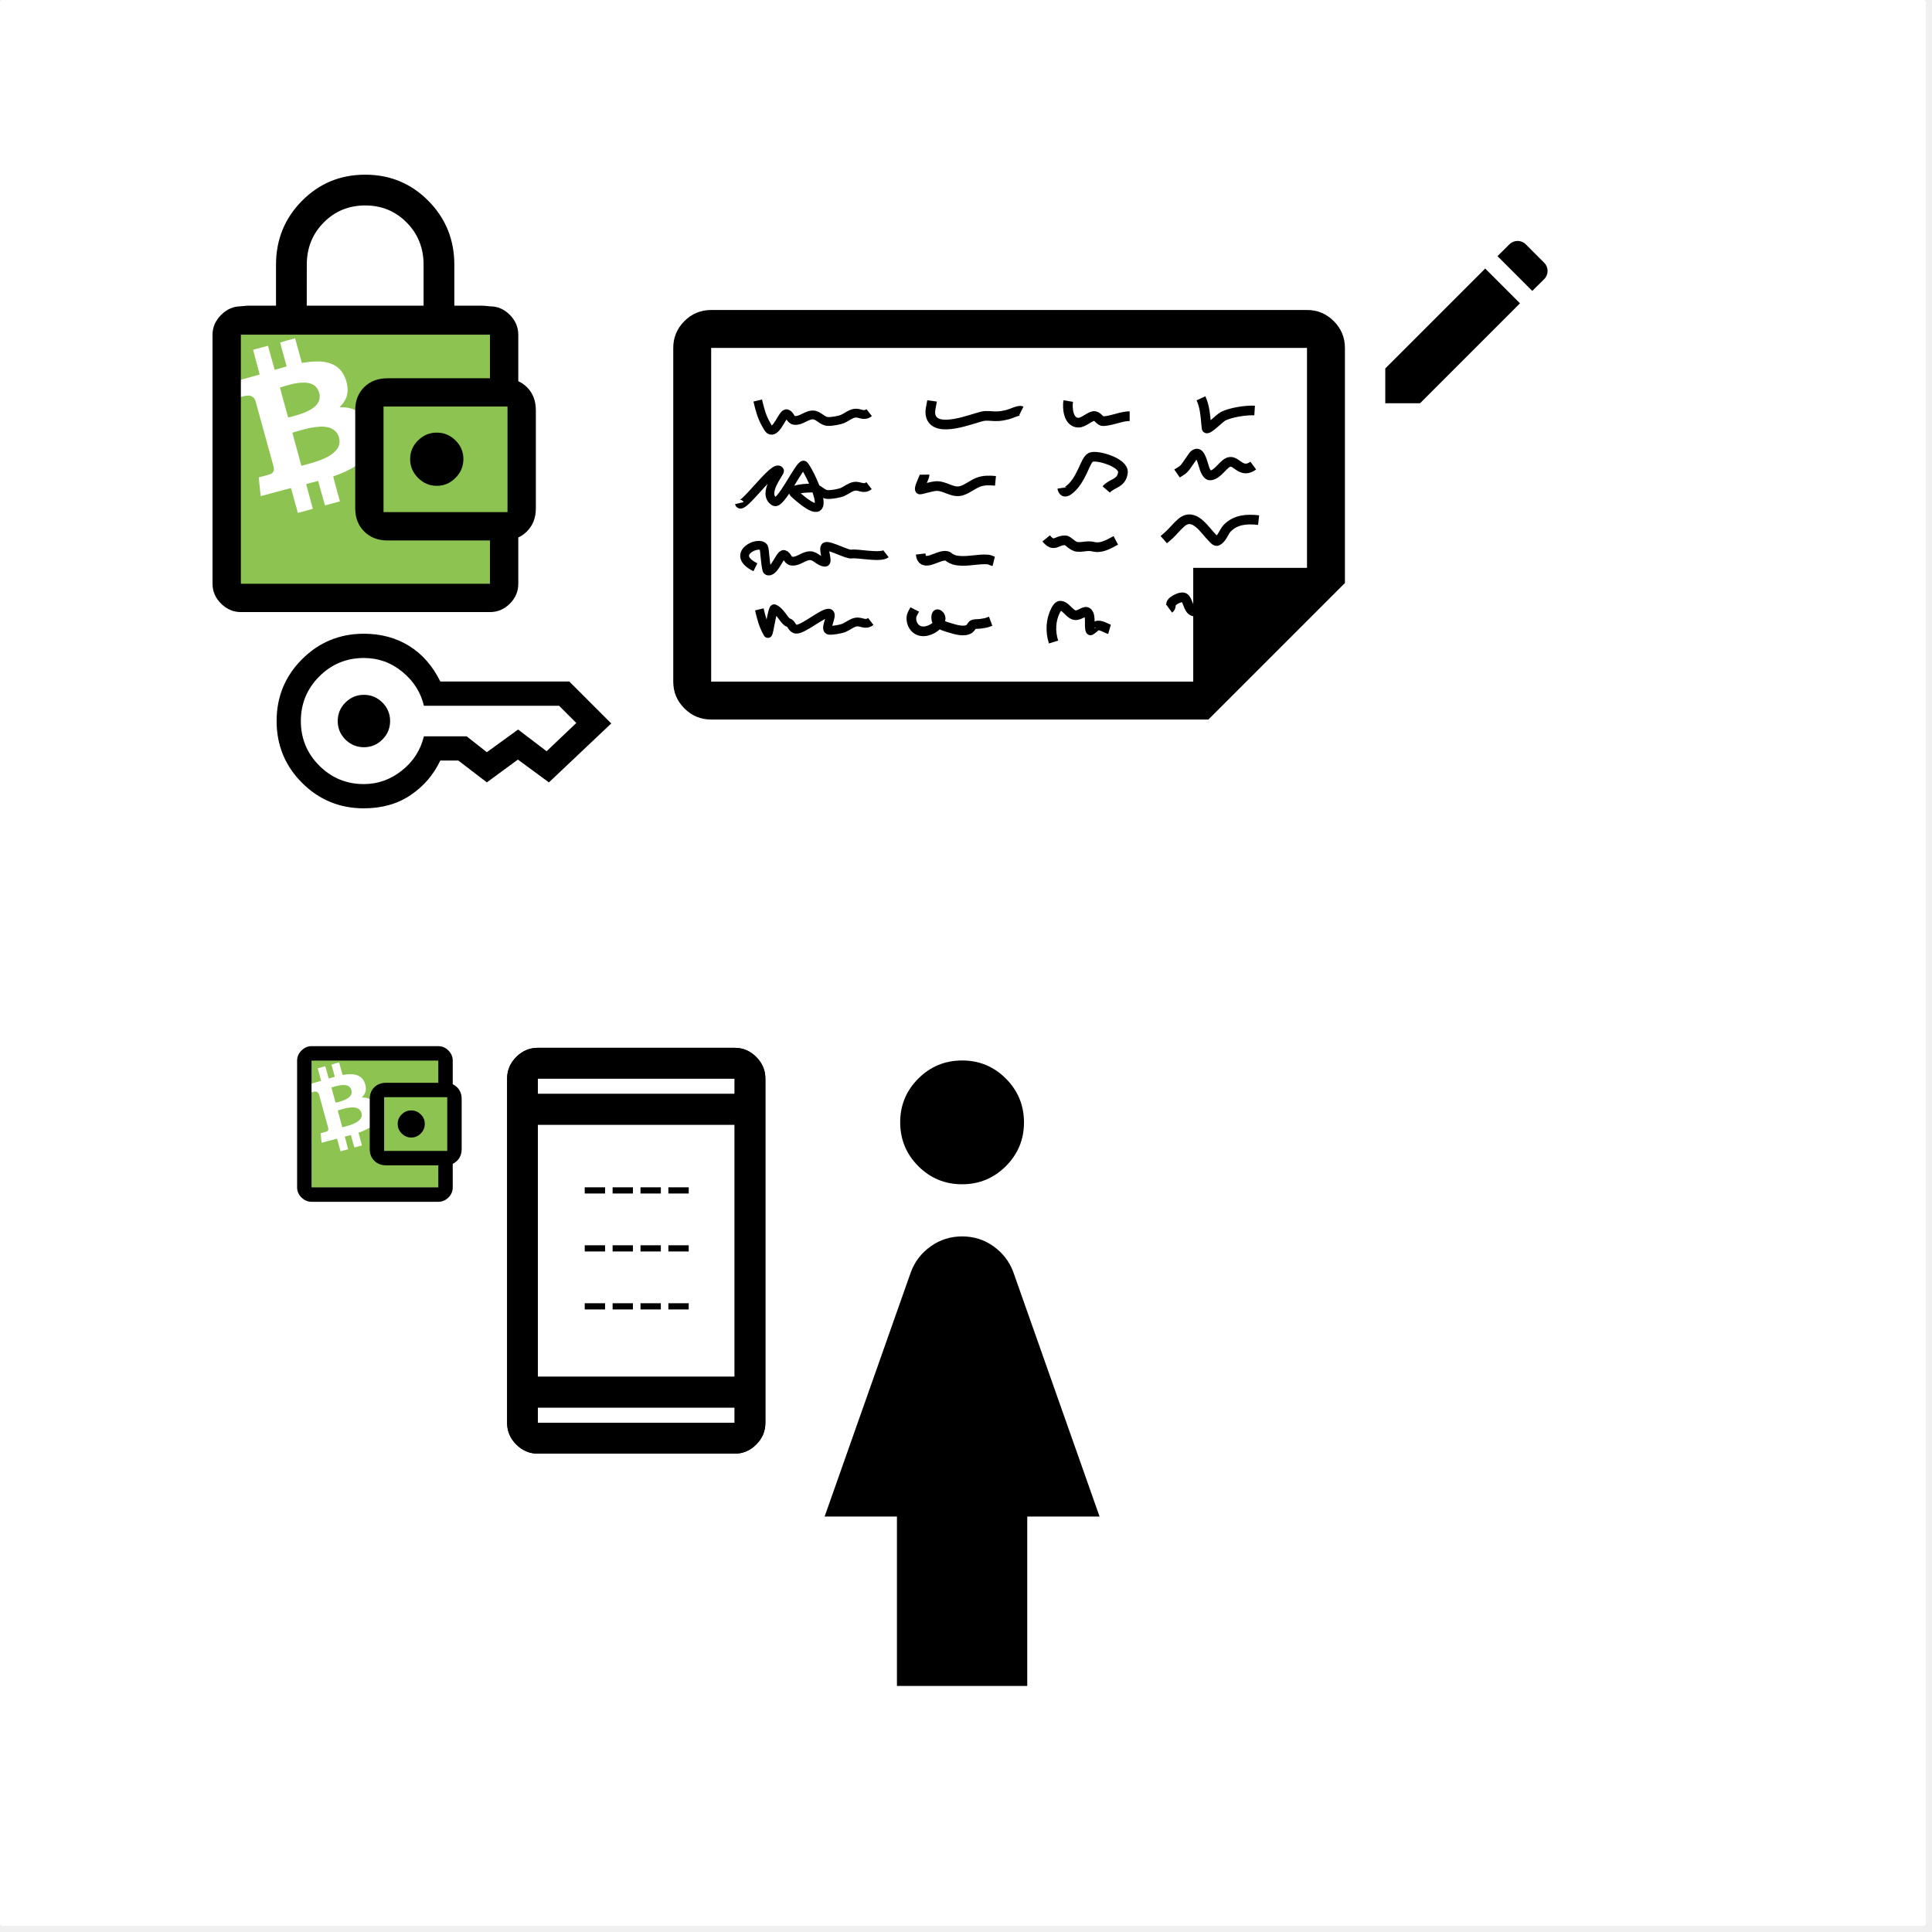
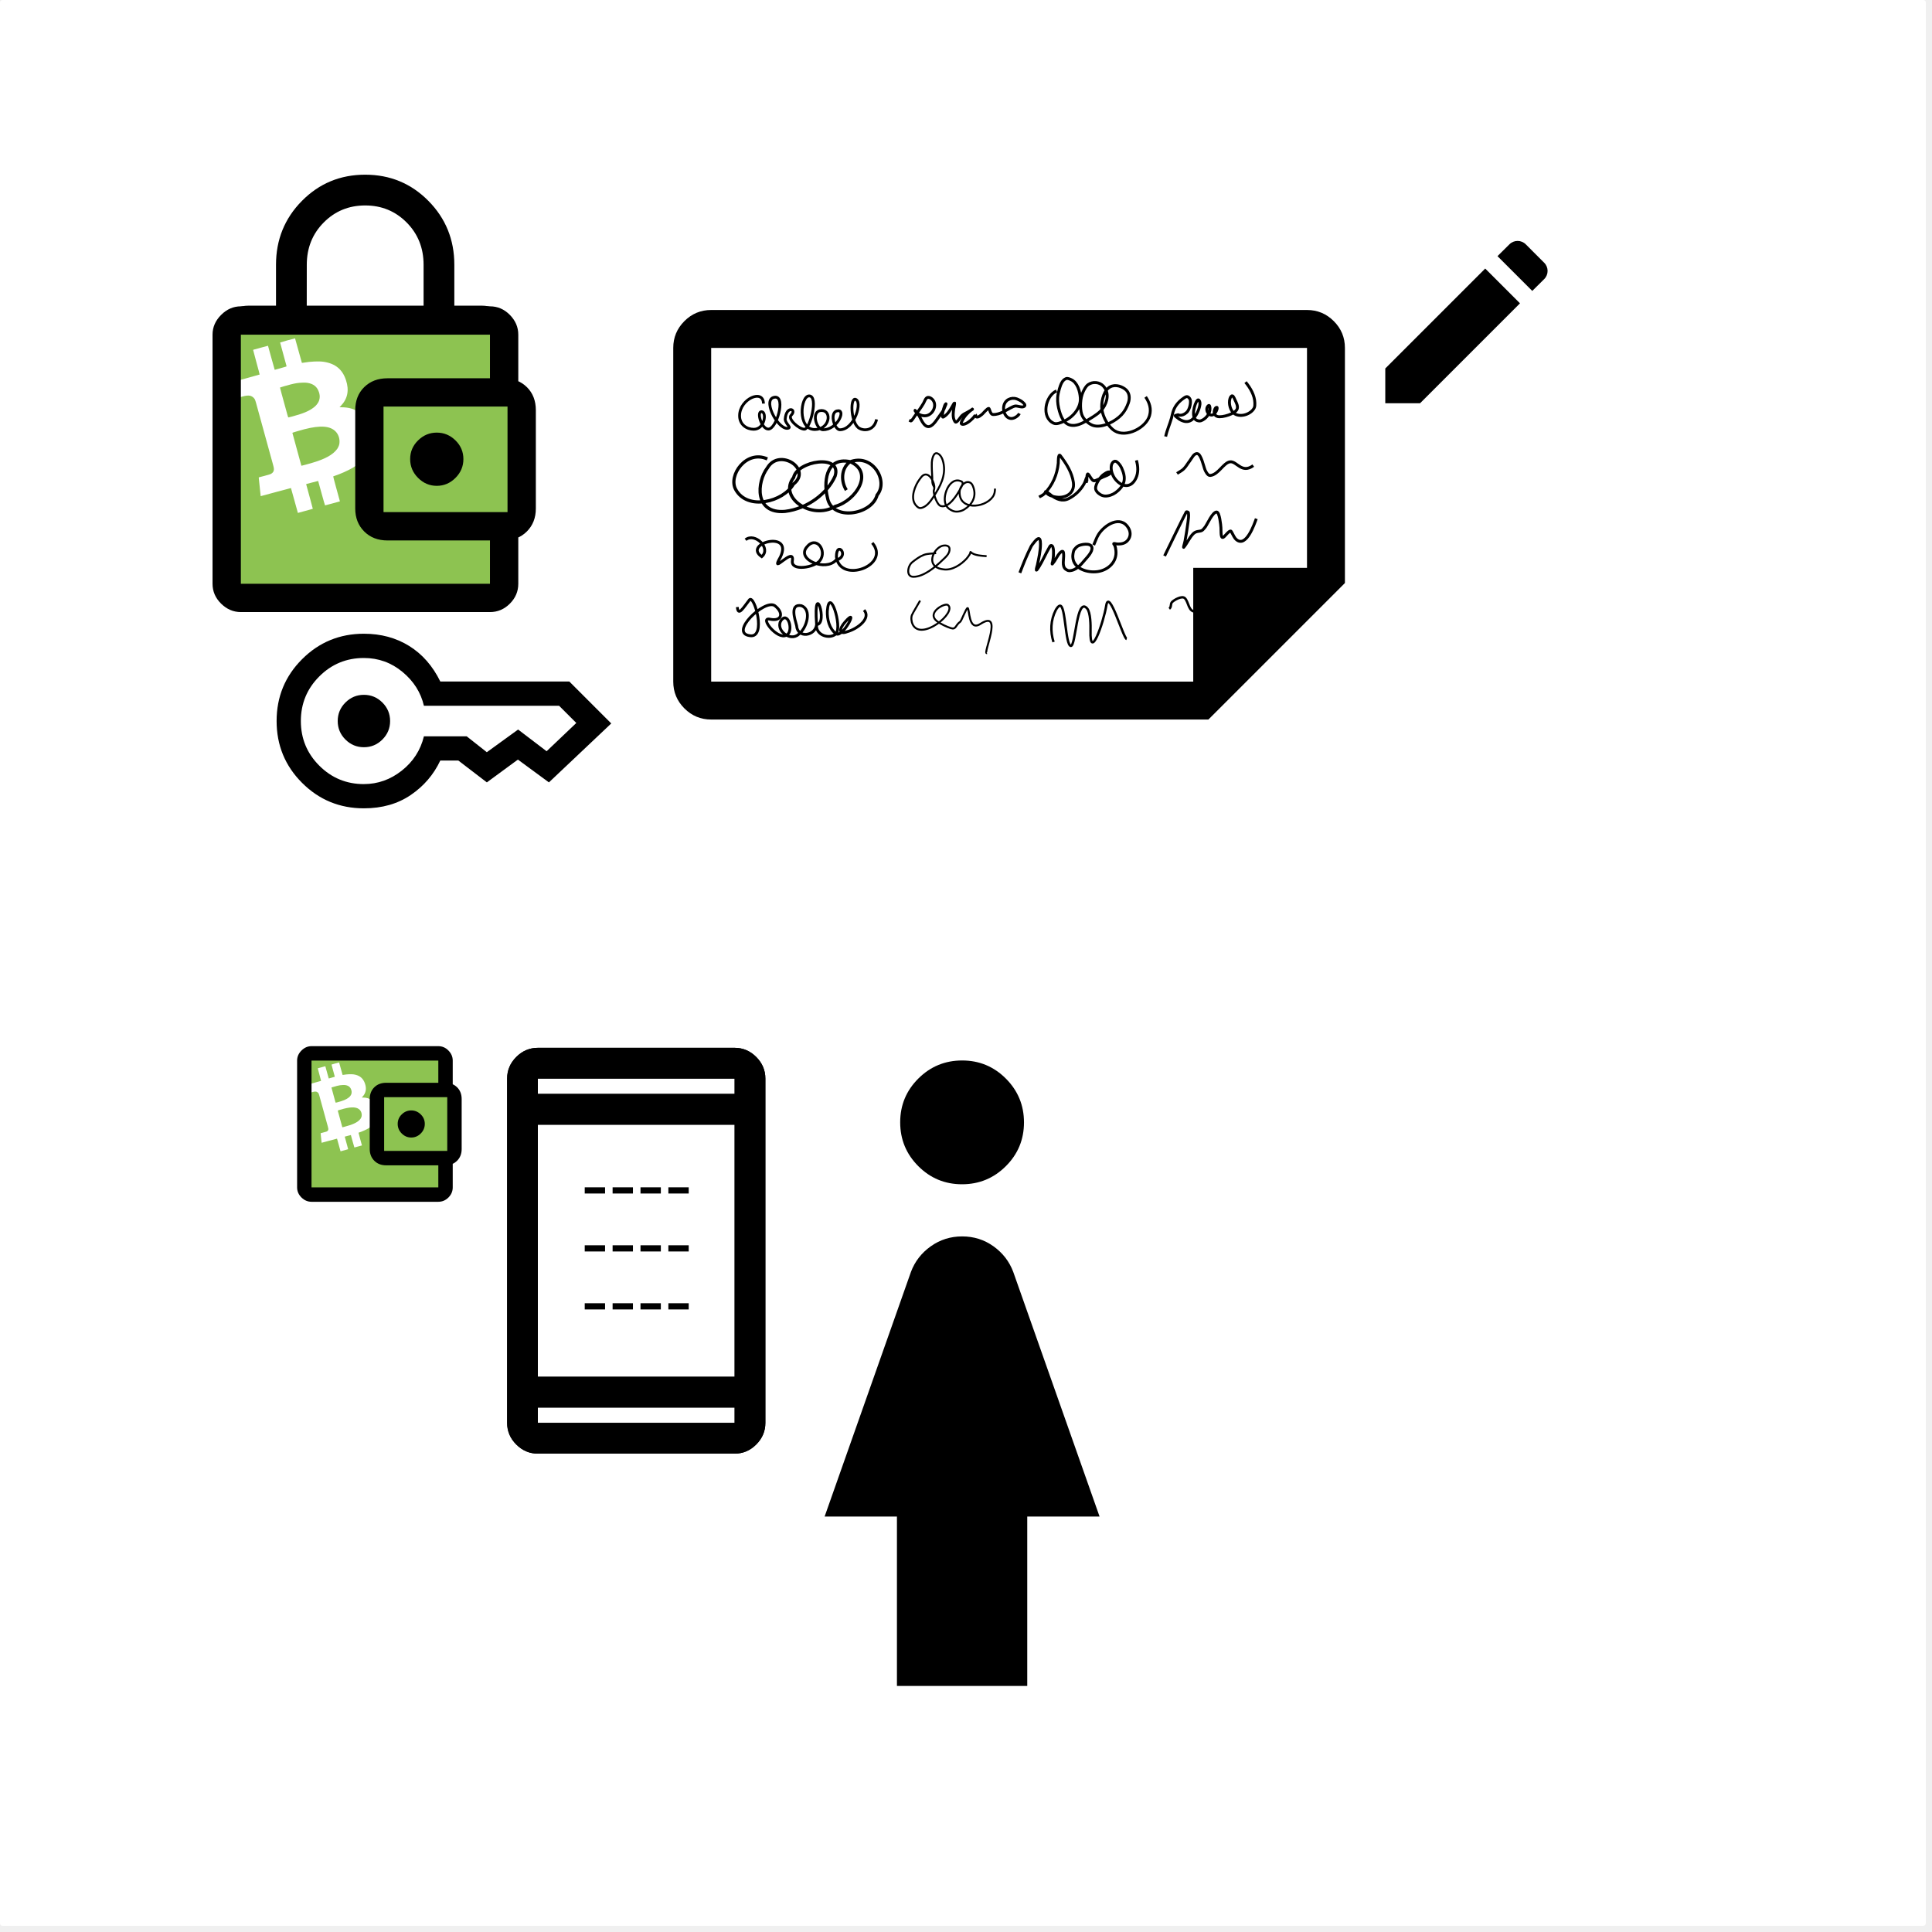
<svg xmlns="http://www.w3.org/2000/svg" width="400" height="400" version="1.1" viewBox="0 0 105.83 105.83" id="svg5745">
  <defs id="defs5749" />
  <rect width="105.49" height="105.49" ry="0.133" fill="#fff" id="rect5689" style="fill:#ffffff" x="0" y="0" />
  <path d="m52.697 64.871q-1.406 0-2.397-0.994-0.99-0.994-0.99-2.4t0.994-2.397q0.994-0.99 2.4-0.99t2.397 0.994q0.99 0.994 0.99 2.4 0 1.406-0.994 2.397-0.994 0.99-2.4 0.99zm-3.565 27.481v-9.279h-3.962l4.729-13.401q0.321-0.857 1.084-1.401 0.763-0.544 1.722-0.544 0.959 0 1.718 0.544 0.758 0.544 1.08 1.401l4.729 13.401h-3.962v9.279z" stroke-width=".054" id="path5691" />
  <path d="m 29.463,79.627 q -0.682,0 -1.183,-0.501 -0.501,-0.501 -0.501,-1.183 v -18.862 q 0,-0.682 0.501,-1.183 0.501,-0.501 1.183,-0.501 h 10.778 q 0.682,0 1.183,0.501 0.501,0.501 0.501,1.183 v 18.862 q 0,0.682 -0.501,1.183 -0.501,0.501 -1.183,0.501 z m 0,-2.526 v 0.842 h 10.778 V 77.101 Z m 0,-1.684 h 10.778 v -13.81 h -10.778 z m 0,-15.494 h 10.778 v -0.842 h -10.778 z m 0,0 v -0.842 z m 0,17.178 v 0.842 z" stroke-width="0.025" id="path5693" />
  <g stroke-width="0.047" id="g5709" transform="matrix(0.6614985,0,0,0.6614985,30.46723,6.958802)">
    <path d="m 12.833,45.923 h 39.919 v -9.421 h 9.42 v -18.213 h -49.339 z m 0,3.14 c -0.864,0 -1.603,-0.307 -2.218,-0.922 -0.615,-0.615 -0.922,-1.354 -0.922,-2.218 v -27.633 c 0,-0.864 0.307,-1.603 0.922,-2.218 0.615,-0.615 1.354,-0.922 2.218,-0.922 h 49.339 c 0.864,0 1.603,0.307 2.218,0.922 0.615,0.615 0.922,1.354 0.922,2.218 v 19.469 l -11.305,11.305 z m 0,-3.14 v -27.633 z" id="path5697" />
-     <path style="fill:none;stroke:#000000;stroke-width:0.729;stroke-linecap:butt;stroke-linejoin:miter;stroke-miterlimit:4;stroke-dasharray:none;stroke-opacity:1" d="m 16.689,22.646 c 0.175,0.735 0.319,1.336 0.704,1.997 0.071,0.122 0.184,0.378 0.327,0.441 0.56,0.245 1.04,-1.436 1.372,-1.343 0.278,0.077 0.293,0.5 0.626,0.547 0.542,0.077 1,-0.448 1.528,-0.448 0.476,0 0.754,0.511 1.237,0.54 0.315,0.019 0.965,-0.091 1.244,-0.213 0.313,-0.137 0.61,-0.4 0.952,-0.462 0.49,-0.089 0.761,0.311 1.237,-0.057" id="path1628" />
-     <path style="fill:none;stroke:#000000;stroke-width:0.729;stroke-linecap:butt;stroke-linejoin:miter;stroke-miterlimit:4;stroke-dasharray:none;stroke-opacity:1" d="m 15.162,31.145 c 0.175,0.735 2.945,-3.342 3.33,-2.682 0.071,0.122 -1.486,1.897 -0.426,2.549 0.52,0.32 2.094,-3.11 2.426,-3.018 0.278,0.077 3.194,5.955 -0.785,2.344 -0.405,-0.368 1,-0.448 1.528,-0.448 0.476,0 0.754,0.511 1.237,0.54 0.315,0.019 0.965,-0.091 1.244,-0.213 0.313,-0.137 0.61,-0.4 0.952,-0.462 0.49,-0.089 0.761,0.311 1.237,-0.057" id="path1628-3" />
-     <path style="fill:none;stroke:#000000;stroke-width:0.729;stroke-linecap:butt;stroke-linejoin:miter;stroke-miterlimit:4;stroke-dasharray:none;stroke-opacity:1" d="m 16.496,36.453 c -2.201,-1.078 0.313,-2.29 0.697,-1.63 0.071,0.122 0.156,1.855 0.299,1.917 0.56,0.245 1.04,-1.436 1.372,-1.343 0.278,0.077 0.293,0.5 0.626,0.547 0.542,0.077 1,-0.448 1.528,-0.448 0.476,0 0.754,0.511 1.237,0.54 0.315,0.019 -0.223,-1.173 0.056,-1.295 0.313,-0.137 1.798,0.682 2.141,0.62 0.49,-0.089 2.379,0.342 2.855,-0.026" id="path1628-5" />
-     <path style="fill:none;stroke:#000000;stroke-width:0.729;stroke-linecap:butt;stroke-linejoin:miter;stroke-miterlimit:4;stroke-dasharray:none;stroke-opacity:1" d="m 16.821,39.939 c 0.175,0.735 0.319,1.336 0.704,1.997 0.071,0.122 0.384,-2.11 0.527,-2.048 0.56,0.245 0.84,1.053 1.172,1.145 0.278,0.077 0.293,0.5 0.626,0.547 0.542,0.077 2.176,-1.327 2.705,-1.327 0.476,0 -0.423,1.39 0.06,1.419 0.315,0.019 0.965,-0.091 1.244,-0.213 0.313,-0.137 0.61,-0.4 0.952,-0.462 0.49,-0.089 0.761,0.311 1.237,-0.057" id="path1628-6" />
-     <path style="fill:none;stroke:#000000;stroke-width:0.8;stroke-linecap:butt;stroke-linejoin:miter;stroke-miterlimit:4;stroke-dasharray:none;stroke-opacity:1" d="m 31.124,22.68 c -0.055,0.408 -0.228,0.863 -0.096,1.278 0.454,1.422 3.384,0.196 4.244,0 0.392,-0.089 0.677,-0.013 1.061,-0.009 0.446,0.005 0.591,-0.033 1.061,-0.139 0.243,-0.055 0.935,-0.398 1.122,-0.304" id="path1677" />
-     <path style="fill:none;stroke:#000000;stroke-width:0.8;stroke-linecap:butt;stroke-linejoin:miter;stroke-miterlimit:4;stroke-dasharray:none;stroke-opacity:1" d="m 30.507,28.785 c 0.003,0.221 -0.485,1.064 -0.391,1.226 0.025,0.043 0.889,-0.246 1.33,-0.278 0.736,-0.053 1.387,0.608 2.122,0.383 0.488,-0.15 0.892,-0.506 1.365,-0.696 0.454,-0.182 0.968,-0.168 1.443,-0.122" id="path1679" />
-     <path style="fill:none;stroke:#000000;stroke-width:0.8;stroke-linecap:butt;stroke-linejoin:miter;stroke-miterlimit:4;stroke-dasharray:none;stroke-opacity:1" d="m 30.176,35.358 c 0.148,1.245 1.466,-0.003 2.157,0.157 0.168,0.039 0.11,0.063 0.261,0.157 0.221,0.137 0.425,0.204 0.696,0.235 0.823,0.093 1.635,-0.157 2.452,-0.096 0.171,0.013 0.323,0.116 0.487,0.157" id="path1681" />
-     <path style="fill:none;stroke:#000000;stroke-width:0.8;stroke-linecap:butt;stroke-linejoin:miter;stroke-miterlimit:4;stroke-dasharray:none;stroke-opacity:1" d="m 29.689,39.949 c -0.078,0.157 -0.174,0.305 -0.235,0.47 -0.082,0.222 -0.041,0.558 0.061,0.765 0.711,1.447 2.954,-0.218 2.148,-0.809 -0.255,-0.187 -0.212,0.414 -0.139,0.539 0.196,0.336 0.853,0.487 1.165,0.583 0.439,0.134 1.127,0.336 1.548,0.043 0.096,-0.067 0.194,-0.315 0.304,-0.348 0.198,-0.058 0.407,-0.028 0.609,-0.061 0.536,-0.086 0.424,-0.063 0.826,-0.209" id="path1683" />
-     <path style="fill:none;stroke:#000000;stroke-width:0.8;stroke-linecap:butt;stroke-linejoin:miter;stroke-miterlimit:4;stroke-dasharray:none;stroke-opacity:1" d="m 42.4,22.69 c -0.094,0.57 0.002,1.772 0.835,1.791 0.463,0.011 1.022,-0.618 1.374,-0.548 0.286,0.057 0.42,0.443 0.704,0.426 0.745,-0.044 1.486,-0.417 2.174,-0.417" id="path1685" />
-     <path style="fill:none;stroke:#000000;stroke-width:0.8;stroke-linecap:butt;stroke-linejoin:miter;stroke-miterlimit:4;stroke-dasharray:none;stroke-opacity:1" d="m 41.905,29.881 c 0.045,0.286 0.202,0.429 0.496,0.217 0.542,-0.39 0.884,-0.984 1.165,-1.574 0.057,-0.119 0.353,-0.799 0.478,-0.965 0.065,-0.087 0.143,-0.175 0.243,-0.217 0.501,-0.213 2.749,0.443 2.643,1.27 -0.12,0.941 -0.9,0.837 -1.383,1.4" id="path1687" />
-     <path style="fill:none;stroke:#000000;stroke-width:0.8;stroke-linecap:butt;stroke-linejoin:miter;stroke-miterlimit:4;stroke-dasharray:none;stroke-opacity:1" d="m 40.574,34.063 c 0.663,0.817 0.87,0.116 1.591,0.165 0.28,0.019 0.539,0.492 1,0.539 0.318,0.032 0.616,-0.054 0.93,-0.061 0.24,-0.005 0.461,0.083 0.696,0.087 0.553,0.009 1.076,-0.316 1.548,-0.565" id="path1689" />
-     <path style="fill:none;stroke:#000000;stroke-width:0.8;stroke-linecap:butt;stroke-linejoin:miter;stroke-miterlimit:4;stroke-dasharray:none;stroke-opacity:1" d="m 41.183,42.645 c -0.277,-0.883 -0.244,-1.809 0.183,-2.643 0.031,-0.061 0.207,-0.362 0.357,-0.365 0.464,-0.011 0.77,0.707 1.226,0.783 0.412,0.068 0.842,-0.463 1.07,-0.209 0.296,0.332 0.07,1.135 0.226,1.47 0.01,0.022 0.453,-0.348 0.487,-0.365 0.305,-0.16 0.8,0.196 1.087,0.278" id="path1691" />
-     <path style="fill:none;stroke:#000000;stroke-width:0.8;stroke-linecap:butt;stroke-linejoin:miter;stroke-opacity:1;stroke-miterlimit:4;stroke-dasharray:none" d="m 53.392,22.464 c 0.307,0.659 0.361,1.375 0.426,2.087 0.011,0.116 0.018,0.233 0.035,0.348 0.003,0.022 0.004,0.057 0.026,0.061 0.198,0.033 1.054,-0.851 1.33,-1 0.6,-0.323 1.931,-0.53 2.626,-0.487" id="path1693" />
-     <path style="fill:none;stroke:#000000;stroke-width:0.8;stroke-linecap:butt;stroke-linejoin:miter;stroke-opacity:1;stroke-miterlimit:4;stroke-dasharray:none" d="m 51.409,28.689 c 0.186,-0.128 0.397,-0.224 0.557,-0.383 0.196,-0.194 0.326,-0.444 0.496,-0.661 0.179,-0.23 0.348,-0.649 0.635,-0.6 0.315,0.054 0.527,1.115 0.635,1.356 0.057,0.126 0.219,0.472 0.426,0.452 0.685,-0.067 1.101,-1.063 1.643,-1.13 0.554,-0.069 0.962,1.017 1.922,0.313" id="path1695" />
-     <path style="fill:none;stroke:#000000;stroke-width:0.8;stroke-linecap:butt;stroke-linejoin:miter;stroke-opacity:1;stroke-miterlimit:4;stroke-dasharray:none" d="m 50.313,34.167 c 0.165,-0.145 0.338,-0.282 0.496,-0.435 0.324,-0.314 0.608,-0.669 0.948,-0.965 1.073,-0.933 1.95,0.636 2.6,1.27 0.109,0.106 0.255,0.303 0.391,0.235 0.407,-0.204 0.52,-0.742 0.817,-1.052 0.702,-0.73 1.654,-0.777 2.6,-0.67" id="path1697" />
-     <path style="fill:none;stroke:#000000;stroke-width:0.8;stroke-linecap:butt;stroke-linejoin:miter;stroke-opacity:1;stroke-miterlimit:4;stroke-dasharray:none" d="m 50.766,39.889 c 0.203,-0.147 0.075,-0.392 0.235,-0.556 0.167,-0.172 0.811,-0.546 1.052,-0.322 0.332,0.309 0.278,1.167 0.93,1.113 0.888,-0.074 1.473,-0.947 2.313,-1.13 0.337,-0.074 0.49,0.06 0.843,0.052 0.332,-0.008 0.661,-0.064 0.991,-0.096" id="path1699" />
+     <path style="fill:none;stroke:#000000;stroke-width:0.16;stroke-linecap:butt;stroke-linejoin:miter;stroke-miterlimit:4;stroke-dasharray:none;stroke-opacity:1" d="m 30.133,39.218 c -0.078,0.157 -0.618,1.036 -0.678,1.2 -0.082,0.222 -0.041,0.558 0.061,0.765 0.711,1.447 3.72,-1.017 2.914,-1.608 -0.255,-0.187 -1.793,0.634 -0.906,1.339 0.305,0.242 0.853,0.487 1.165,0.583 0.439,0.134 0.352,-0.242 0.773,-0.535 0.096,-0.067 0.488,-1.13 0.603,-1.128 0.179,0.003 0.042,2.006 1.084,1.298 1.924,-1.21 0.12,2.578 0.521,2.432" id="path1683" />
+     <path style="fill:none;stroke:#000000;stroke-width:0.2;stroke-linecap:butt;stroke-linejoin:miter;stroke-miterlimit:4;stroke-dasharray:none;stroke-opacity:1" d="m 41.183,42.645 c -0.277,-0.883 -0.244,-1.809 0.183,-2.643 0.031,-0.061 0.207,-0.362 0.357,-0.365 0.464,-0.011 0.433,3.253 0.889,3.328 0.412,0.068 0.472,-4.111 1.35,-3.101 0.292,0.336 0.293,1.446 0.283,1.816 -0.069,2.612 1.069,-0.601 1.307,-2.065 0.233,-1.437 1.401,2.697 1.688,2.779" id="path1691" />
+     <path style="fill:none;stroke:#000000;stroke-width:0.24;stroke-linecap:butt;stroke-linejoin:miter;stroke-opacity:1;stroke-miterlimit:4;stroke-dasharray:none" d="m 51.409,28.689 c 0.186,-0.128 0.397,-0.224 0.557,-0.383 0.196,-0.194 0.326,-0.444 0.496,-0.661 0.179,-0.23 0.348,-0.649 0.635,-0.6 0.315,0.054 0.527,1.115 0.635,1.356 0.057,0.126 0.219,0.472 0.426,0.452 0.685,-0.067 1.101,-1.063 1.643,-1.13 0.554,-0.069 0.962,1.017 1.922,0.313" id="path1695" />
+     <path style="fill:none;stroke:#000000;stroke-width:0.2;stroke-linecap:butt;stroke-linejoin:miter;stroke-opacity:1;stroke-miterlimit:4;stroke-dasharray:none" d="m 50.766,39.889 c 0.203,-0.147 0.075,-0.392 0.235,-0.556 0.167,-0.172 0.811,-0.546 1.052,-0.322 0.332,0.309 0.278,1.167 0.93,1.113 0.888,-0.074 1.473,-0.947 2.313,-1.13 0.337,-0.074 0.49,0.06 0.843,0.052 0.332,-0.008 0.661,-0.064 0.991,-0.096" id="path1699" />
+     <path style="fill:none;stroke:#000000;stroke-width:0.24;stroke-linecap:butt;stroke-linejoin:miter;stroke-opacity:1;stroke-miterlimit:4;stroke-dasharray:none" d="m 50.468,25.629 c 0.108,-0.524 0.338,-1.01 0.481,-1.523 0.058,-0.208 0.093,-0.428 0.167,-0.631 0.156,-0.43 0.479,-0.776 0.848,-1.029 0.065,-0.045 0.128,-0.089 0.204,-0.114 0.169,-0.053 0.33,0.162 0.347,0.304 0.037,0.296 -0.078,0.772 -0.297,0.985 -0.161,0.157 -0.438,0.296 -0.668,0.227 -0.016,-0.005 -0.044,-0.024 -0.06,-0.027 -0.028,-0.005 -0.112,0.044 -0.144,0.05 -0.01,0.002 -0.087,0.006 -0.087,0.02 0,0.061 0.168,0.164 0.21,0.2 0.09,0.076 0.178,0.143 0.287,0.19 0.182,0.078 0.339,0.132 0.538,0.104 0.494,-0.069 0.799,-0.651 0.935,-1.072 0.061,-0.188 0.143,-0.491 0.01,-0.671 -0.044,-0.06 -0.087,-0.073 -0.144,-0.01 -0.252,0.283 -0.546,1.467 -0.05,1.657 0.104,0.04 0.223,0.073 0.334,0.037 0.402,-0.13 0.788,-0.594 0.758,-1.035 -0.006,-0.096 -0.021,-0.334 -0.157,-0.194 -0.359,0.372 0.27,1.228 0.681,0.421 0.041,-0.081 0.085,-0.191 0.067,-0.287 -0.009,-0.047 -0.11,6.8e-4 -0.137,0.04 -0.112,0.166 -0.173,0.498 0.03,0.628 0.046,0.03 0.094,0.059 0.147,0.073 0.373,0.101 1.497,-0.22 1.627,-0.641 0.07,-0.229 -0.077,-0.514 -0.174,-0.711 -0.029,-0.058 -0.134,-0.344 -0.227,-0.361 -0.109,-0.019 -0.177,0.158 -0.2,0.227 -0.132,0.397 0.032,1.052 0.408,1.273 0.502,0.294 1.321,0.015 1.59,-0.481 0.068,-0.125 0.066,-0.288 0.063,-0.424 -0.014,-0.642 -0.378,-1.249 -0.772,-1.73" id="path1096" />
+     <path style="fill:none;stroke:#000000;stroke-width:0.24;stroke-linecap:butt;stroke-linejoin:miter;stroke-opacity:1;stroke-miterlimit:4;stroke-dasharray:none" d="m 41.435,21.847 c -0.931,0.405 -1.306,2.222 -0.224,2.686 0.23,0.099 0.591,-0.06 0.798,-0.15 0.746,-0.323 1.451,-1.1 1.393,-1.957 -0.036,-0.532 -0.233,-1.272 -0.772,-1.513 -0.106,-0.048 -0.278,-0.126 -0.401,-0.084 -0.338,0.118 -0.467,0.545 -0.561,0.852 -0.071,0.23 -0.128,0.491 -0.144,0.732 -0.024,0.374 0.043,0.758 0.147,1.116 0.185,0.638 0.487,1.241 1.249,1.176 0.453,-0.038 0.906,-0.323 1.286,-0.554 0.379,-0.23 0.819,-0.502 1.076,-0.872 0.376,-0.542 0.525,-1.308 0.023,-1.834 -0.32,-0.336 -0.877,-0.381 -1.249,-0.12 -0.203,0.142 -0.331,0.406 -0.431,0.621 -0.226,0.485 -0.276,1.348 -0.104,1.857 0.073,0.215 0.205,0.383 0.364,0.541 0.192,0.19 0.425,0.347 0.695,0.401 0.736,0.146 1.742,-0.395 2.231,-0.919 0.267,-0.285 0.435,-0.609 0.565,-0.975 0.148,-0.418 0.103,-0.889 -0.281,-1.166 -0.4,-0.289 -0.973,-0.408 -1.383,-0.06 -0.421,0.357 -0.598,1.237 -0.524,1.764 0.087,0.623 0.513,1.436 1.066,1.774 0.947,0.579 2.591,-0.252 2.879,-1.266 0.162,-0.569 -0.006,-1.077 -0.324,-1.55" id="path1098" />
+     <path style="fill:none;stroke:#000000;stroke-width:0.16;stroke-linecap:butt;stroke-linejoin:miter;stroke-opacity:1;stroke-miterlimit:4;stroke-dasharray:none" d="m 31.309,29.881 c 0.045,-0.4 -0.372,-1.283 -0.857,-1.077 -0.148,0.063 -0.243,0.214 -0.342,0.342 -0.39,0.506 -0.825,1.562 -0.347,2.148 0.1,0.123 0.243,0.279 0.423,0.255 0.455,-0.062 0.801,-0.541 1.03,-0.891 0.572,-0.876 1.083,-1.788 0.845,-2.871 -0.06,-0.272 -0.195,-0.625 -0.469,-0.753 -0.364,-0.17 -0.479,0.538 -0.486,0.724 -0.016,0.423 0.011,0.851 0.035,1.273 0.01,0.176 -0.014,0.358 0.035,0.527 0.033,0.112 0.116,0.209 0.133,0.324 0.013,0.085 -0.043,0.168 -0.046,0.255 -0.011,0.26 0.257,1.142 0.585,1.245 0.672,0.21 1.376,-0.971 1.627,-1.436 0.058,-0.108 0.309,-0.48 0.098,-0.59 -0.992,-0.522 -1.723,1.324 -1.25,2.038 0.124,0.187 0.284,0.279 0.48,0.376 0.302,0.149 0.715,0.066 0.99,-0.104 0.662,-0.409 1.016,-1.051 0.758,-1.818 -0.06,-0.177 -0.141,-0.364 -0.336,-0.428 -0.396,-0.132 -0.776,0.372 -0.805,0.718 -0.133,1.613 2.048,1.456 2.738,0.486 0.159,-0.223 0.177,-0.426 0.191,-0.683" id="path1100" />
+     <path style="fill:none;stroke:#000000;stroke-width:0.16;stroke-linecap:butt;stroke-linejoin:miter;stroke-opacity:1;stroke-miterlimit:4;stroke-dasharray:none" d="m 31.46,35.282 c -0.34,0.05 -0.698,0.029 -1.019,0.15 -0.349,0.133 -0.655,0.365 -0.949,0.596 -0.398,0.312 -0.538,1.211 0.081,1.216 0.849,0.006 1.821,-0.806 2.397,-1.366 0.258,-0.251 0.642,-0.552 0.602,-0.967 -0.026,-0.265 -0.348,-0.285 -0.533,-0.249 -0.637,0.126 -1.254,1.197 -0.666,1.702 0.208,0.179 0.442,0.229 0.706,0.266 0.709,0.1 1.443,-0.393 1.899,-0.886 0.088,-0.095 0.157,-0.207 0.232,-0.313 0.024,-0.033 0.045,-0.068 0.064,-0.104 0.021,-0.042 0.013,-0.166 0.046,-0.133 0.296,0.296 0.925,0.305 1.32,0.342" id="path1102" />
+     <path style="fill:none;stroke:#000000;stroke-width:0.24;stroke-linecap:butt;stroke-linejoin:miter;stroke-opacity:1;stroke-miterlimit:4;stroke-dasharray:none" d="m 38.395,36.914 c 0.139,-0.353 0.268,-0.71 0.417,-1.059 0.165,-0.387 0.336,-0.772 0.527,-1.146 0.049,-0.096 0.126,-0.175 0.191,-0.26 0.269,-0.351 0.573,-0.656 0.573,0.075 0,0.583 -0.139,1.168 -0.255,1.737 -0.029,0.143 -0.101,0.283 -0.087,0.428 0.001,0.012 0.027,-0.002 0.035,-0.012 0.065,-0.083 0.124,-0.171 0.179,-0.26 0.313,-0.505 0.54,-1.053 0.839,-1.563 0.046,-0.078 0.089,-0.206 0.179,-0.203 0.262,0.011 0.179,0.868 0.174,0.944 -0.009,0.124 -0.033,0.247 -0.052,0.37 -0.012,0.074 -0.057,0.146 -0.046,0.22 0.002,0.015 0.025,-0.017 0.035,-0.029 0.058,-0.072 0.115,-0.144 0.168,-0.22 0.075,-0.107 0.446,-0.857 0.666,-0.799 0.079,0.021 0.073,0.15 0.081,0.232 0.039,0.375 -0.169,0.989 0.168,1.245 0.055,0.042 0.197,0.129 0.289,0.127 0.581,-0.009 0.977,-0.506 1.32,-0.909 0.186,-0.218 0.637,-0.672 0.567,-1.019 -0.085,-0.426 -0.932,-0.255 -1.158,-0.116 -0.116,0.072 -0.21,0.177 -0.295,0.284 -0.107,0.134 -0.138,0.501 -0.133,0.608 0.041,1.007 1.239,1.348 2.078,1.221 0.871,-0.131 1.589,-0.809 1.494,-1.731 -0.016,-0.155 -0.041,-0.302 -0.104,-0.446 -0.022,-0.049 -0.112,-0.113 -0.069,-0.145 0.017,-0.013 0.234,0.034 0.243,0.035 0.366,0.026 0.729,-0.033 0.955,-0.359 0.208,-0.299 0.197,-0.649 0.012,-0.961 -0.656,-1.105 -1.988,-0.249 -2.483,0.544 -0.169,0.269 -0.262,0.579 -0.394,0.868" id="path1104" />
+     <path style="fill:none;stroke:#000000;stroke-width:0.24;stroke-linecap:butt;stroke-linejoin:miter;stroke-opacity:1;stroke-miterlimit:4;stroke-dasharray:none" d="m 50.378,35.519 c 0.154,-0.316 1.663,-3.43 1.789,-3.635 0.034,-0.055 0.175,-0.006 0.185,0.058 0.044,0.269 -0.008,0.546 -0.041,0.816 -0.06,0.506 -0.148,1.009 -0.237,1.511 -0.026,0.147 -0.075,0.289 -0.11,0.434 -0.008,0.032 -0.021,0.123 0,0.098 0.299,-0.353 0.462,-0.798 0.793,-1.129 0.279,-0.279 0.609,-0.127 0.793,-0.324 0.082,-0.088 0.163,-0.178 0.232,-0.278 0.158,-0.231 0.572,-1.179 0.903,-1.192 0.243,-0.009 0.35,1.107 0.359,1.291 0.007,0.145 0.005,0.29 0.012,0.434 0.038,0.9 0.423,-0.04 0.77,-0.151 0.056,-0.018 0.092,0.077 0.122,0.127 0.118,0.199 0.196,0.436 0.382,0.59 0.815,0.676 1.478,-1.29 1.644,-1.737" id="path1106" />
  </g>
  <path d="m 29.463,79.627 q -0.682,0 -1.183,-0.501 -0.501,-0.501 -0.501,-1.183 v -18.862 q 0,-0.682 0.501,-1.183 0.501,-0.501 1.183,-0.501 h 10.778 q 0.682,0 1.183,0.501 0.501,0.501 0.501,1.183 v 18.862 q 0,0.682 -0.501,1.183 -0.501,0.501 -1.183,0.501 z m 0,-2.526 v 0.842 h 10.778 V 77.101 Z m 0,-1.684 h 10.778 v -13.81 h -10.778 z m 0,-15.494 h 10.778 v -0.842 h -10.778 z m 0,0 v -0.842 z m 0,17.178 v 0.842 z" stroke-width=".025" id="path5711" />
  <g transform="translate(-32.44908,-0.17093)" stroke-width=".265" aria-label="---- ---- ----" id="g5743">
    <path d="m 64.479,65.209 h 1.114 v 0.339 H 64.479 Z" id="path5719" />
    <path d="m 66.006,65.209 h 1.114 v 0.339 H 66.006 Z" id="path5721" />
    <path d="m 67.534,65.209 h 1.114 v 0.339 H 67.534 Z" id="path5723" />
    <path d="m 69.061,65.209 h 1.114 v 0.339 H 69.061 Z" id="path5725" />
    <path d="m 64.479,68.384 h 1.114 v 0.339 H 64.479 Z" id="path5727" />
    <path d="m 66.006,68.384 h 1.114 v 0.339 H 66.006 Z" id="path5729" />
    <path d="m 67.534,68.384 h 1.114 v 0.339 H 67.534 Z" id="path5731" />
    <path d="m 69.061,68.384 h 1.114 v 0.339 H 69.061 Z" id="path5733" />
    <path d="m 64.479,71.559 h 1.114 v 0.339 H 64.479 Z" id="path5735" />
    <path d="m 66.006,71.559 h 1.114 v 0.339 H 66.006 Z" id="path5737" />
    <path d="m 67.534,71.559 h 1.114 v 0.339 H 67.534 Z" id="path5739" />
    <path d="m 69.061,71.559 h 1.114 v 0.339 H 69.061 Z" id="path5741" />
  </g>
  <g transform="matrix(0.8157511,0,0,0.8157511,-50.08733,9.698775)" id="g14">
    <g transform="matrix(0.00965946,0,0,0.00965946,80.69794,59.92945)" id="g58-6">
      <rect style="fill:#8dc351;fill-opacity:1;stroke-width:65.595;stroke-linejoin:round;stroke-dashoffset:7.35" id="rect3960" width="1000.355" height="963.94" x="116.863" y="-95.88" />
      <g transform="matrix(0.04188,0,0,0.04188,75.616,54.993)" fill="#8dc351" id="g52-2">
        <path d="m 7525,15989 c -349,-23 -745,-74 -1074,-139 -1411,-279 -2741,-944 -3806,-1903 -103,-94 -479,-466 -575,-572 -245,-266 -540,-648 -754,-974 -84,-128 -216,-339 -216,-346 0,-2 -17,-32 -38,-66 -48,-80 -130,-233 -220,-414 C 359,10611 82,9566 10,8445 -3,8240 -3,7750 10,7545 113,5935 655,4458 1610,3185 c 239,-319 428,-535 744,-850 286,-286 436,-420 706,-632 C 4666,442 6732,-162 8765,35 c 1734,169 3354,891 4645,2071 632,577 1156,1241 1589,2014 64,113 231,450 301,605 345,767 574,1625 659,2470 32,311 41,496 41,810 0,808 -118,1588 -356,2359 -526,1697 -1613,3186 -3064,4197 -1216,848 -2616,1332 -4135,1429 -181,11 -740,11 -920,-1 z" id="path50-9" />
      </g>
      <g transform="matrix(0.0610117,0,0,0.0610117,-103.8285,-229.3502)" fill="#ffffff" id="g56-1">
        <path d="m 7751,13046 c -6,-17 -62,-222 -127,-456 -195,-713 -262,-951 -266,-956 -3,-2 -398,103 -879,234 -481,131 -875,238 -877,237 -3,-3 -112,-1041 -112,-1071 0,-17 8,-23 33,-28 75,-14 558,-147 627,-172 101,-38 181,-113 204,-193 28,-95 21,-155 -43,-390 -33,-119 -139,-504 -236,-856 -97,-352 -239,-867 -315,-1145 -76,-278 -193,-703 -260,-945 -67,-242 -142,-514 -166,-605 -25,-91 -57,-185 -72,-210 -44,-77 -110,-138 -190,-177 -67,-34 -84,-38 -171,-41 -134,-6 -233,16 -734,162 -81,23 -120,30 -122,22 -7,-20 -247,-901 -249,-910 0,-4 87,-33 194,-62 107,-30 499,-138 870,-241 371,-102 678,-189 682,-192 4,-3 -81,-323 -188,-711 -107,-388 -192,-710 -190,-715 2,-6 28,-17 57,-24 30,-8 222,-61 428,-117 206,-57 376,-103 377,-101 1,1 88,315 193,697 106,382 194,696 196,698 2,2 137,-35 302,-83 164,-48 318,-92 343,-100 35,-10 44,-17 42,-31 -2,-11 -87,-320 -188,-689 -101,-368 -184,-674 -184,-680 0,-9 858,-250 865,-243 2,2 91,322 198,711 107,389 196,710 199,712 2,3 42,-2 89,-10 416,-74 899,-94 1184,-51 672,104 1078,440 1283,1061 196,592 97,1085 -302,1499 l -73,76 h 118 c 828,0 1344,393 1564,1190 130,470 135,910 15,1273 -41,126 -137,313 -218,427 -145,205 -419,444 -699,612 -277,166 -754,378 -1083,483 -30,10 -58,20 -62,24 -4,3 71,290 166,636 96,347 185,671 198,721 l 25,91 -426,117 c -234,64 -431,116 -436,116 -6,0 -98,-318 -204,-707 -107,-390 -195,-709 -196,-710 -1,-2 -143,35 -316,81 -173,46 -329,87 -346,91 -18,3 -33,12 -33,18 0,11 16,68 259,952 71,259 128,471 126,473 -1,1 -196,56 -433,121 l -431,118 z m 442,-2762 c 928,-243 1429,-470 1733,-785 93,-98 132,-151 179,-252 54,-113 70,-186 69,-317 0,-211 -79,-419 -214,-563 -317,-339 -883,-384 -1824,-143 -226,58 -696,197 -696,207 0,4 117,433 260,953 143,520 260,948 260,951 0,10 22,5 233,-51 z M 7391,7495 c 657,-172 1015,-321 1295,-540 97,-76 161,-145 225,-243 60,-91 87,-161 107,-277 19,-113 7,-234 -39,-369 -102,-305 -310,-473 -660,-532 -82,-13 -140,-16 -298,-11 -227,6 -400,32 -681,103 -171,42 -609,170 -618,179 -4,4 126,484 431,1588 24,87 46,147 53,147 6,0 90,-20 185,-45 z" fill="#ffffff" id="path54-2" />
      </g>
    </g>
    <path d="m 89.015,64.495 q 0.368,0 0.639,-0.271 0.271,-0.271 0.271,-0.643 0,-0.373 -0.271,-0.639 -0.271,-0.266 -0.639,-0.266 -0.368,0 -0.639,0.266 -0.271,0.266 -0.271,0.639 0,0.372 0.271,0.643 0.271,0.271 0.639,0.271 z m -6.696,2.835 v 0.513 -8.514 z m 0,1.48 q -0.382,0 -0.675,-0.288 -0.293,-0.288 -0.293,-0.68 v -8.514 q 0,-0.382 0.293,-0.675 0.293,-0.293 0.675,-0.293 h 8.514 q 0.392,0 0.68,0.293 0.288,0.293 0.288,0.675 v 1.78 h -0.968 v -1.78 h -8.514 v 8.514 h 8.514 v -1.771 h 0.968 v 1.771 q 0,0.392 -0.288,0.68 -0.288,0.288 -0.68,0.288 z m 5.012,-2.448 q -0.489,0 -0.796,-0.307 -0.307,-0.307 -0.307,-0.786 v -3.357 q 0,-0.489 0.307,-0.791 0.307,-0.302 0.796,-0.302 h 3.967 q 0.489,0 0.796,0.302 0.307,0.302 0.307,0.791 v 3.357 q 0,0.479 -0.307,0.786 -0.307,0.307 -0.796,0.307 z m 4.102,-0.968 v -3.609 h -4.238 v 3.609 z" stroke-width="0.015" id="path12" />
  </g>
  <path d="m 16.803,16.745 h 6.4 v -2.24 c 0,-0.921 -0.309,-1.692 -0.926,-2.316 -0.618,-0.623 -1.375,-0.935 -2.273,-0.935 -0.898,0 -1.656,0.312 -2.273,0.935 -0.618,0.623 -0.926,1.395 -0.926,2.316 z m 4.581,14.045 h -7.781 c -0.443,0 -0.835,-0.17 -1.175,-0.509 -0.34,-0.34 -0.509,-0.731 -0.509,-1.175 V 18.428 c 0,-0.443 0.17,-0.835 0.509,-1.175 0.34,-0.34 0.731,-0.509 1.175,-0.509 h 1.516 v -2.24 c 0,-1.375 0.473,-2.542 1.419,-3.499 0.946,-0.957 2.101,-1.436 3.465,-1.436 1.364,0 2.519,0.479 3.465,1.436 0.946,0.957 1.419,2.123 1.419,3.499 v 2.24 h 1.516 c 0.443,0 0.835,0.17 1.175,0.509 0.34,0.34 0.509,0.731 0.509,1.175 v 1.903 c -0.247,-0.067 -0.504,-0.115 -0.77,-0.143 -0.267,-0.028 -0.571,-0.042 -0.914,-0.042 v -1.718 h -12.799 v 10.677 h 6.854 c 0.124,0.326 0.253,0.613 0.387,0.863 0.135,0.25 0.314,0.523 0.539,0.821 z m -7.781,-12.361 v 10.677 z" stroke-width="0.025" id="path26" />
  <g transform="matrix(1.6027,0,0,1.6027,-118.7389,-76.75351)" id="g14-3">
    <g transform="matrix(0.00965946,0,0,0.00965946,80.69794,59.92945)" id="g58-6-7">
      <rect style="fill:#8dc351;fill-opacity:1;stroke-width:65.595;stroke-linejoin:round;stroke-dashoffset:7.35" id="rect3960-5" width="1000.355" height="963.94" x="116.863" y="-95.88" />
      <g transform="matrix(0.04188,0,0,0.04188,75.616,54.993)" fill="#8dc351" id="g52-2-9">
        <path d="m 7525,15989 c -349,-23 -745,-74 -1074,-139 -1411,-279 -2741,-944 -3806,-1903 -103,-94 -479,-466 -575,-572 -245,-266 -540,-648 -754,-974 -84,-128 -216,-339 -216,-346 0,-2 -17,-32 -38,-66 -48,-80 -130,-233 -220,-414 C 359,10611 82,9566 10,8445 -3,8240 -3,7750 10,7545 113,5935 655,4458 1610,3185 c 239,-319 428,-535 744,-850 286,-286 436,-420 706,-632 C 4666,442 6732,-162 8765,35 c 1734,169 3354,891 4645,2071 632,577 1156,1241 1589,2014 64,113 231,450 301,605 345,767 574,1625 659,2470 32,311 41,496 41,810 0,808 -118,1588 -356,2359 -526,1697 -1613,3186 -3064,4197 -1216,848 -2616,1332 -4135,1429 -181,11 -740,11 -920,-1 z" id="path50-9-2" />
      </g>
      <g transform="matrix(0.0610117,0,0,0.0610117,-103.8285,-229.3502)" fill="#ffffff" id="g56-1-2">
        <path d="m 7751,13046 c -6,-17 -62,-222 -127,-456 -195,-713 -262,-951 -266,-956 -3,-2 -398,103 -879,234 -481,131 -875,238 -877,237 -3,-3 -112,-1041 -112,-1071 0,-17 8,-23 33,-28 75,-14 558,-147 627,-172 101,-38 181,-113 204,-193 28,-95 21,-155 -43,-390 -33,-119 -139,-504 -236,-856 -97,-352 -239,-867 -315,-1145 -76,-278 -193,-703 -260,-945 -67,-242 -142,-514 -166,-605 -25,-91 -57,-185 -72,-210 -44,-77 -110,-138 -190,-177 -67,-34 -84,-38 -171,-41 -134,-6 -233,16 -734,162 -81,23 -120,30 -122,22 -7,-20 -247,-901 -249,-910 0,-4 87,-33 194,-62 107,-30 499,-138 870,-241 371,-102 678,-189 682,-192 4,-3 -81,-323 -188,-711 -107,-388 -192,-710 -190,-715 2,-6 28,-17 57,-24 30,-8 222,-61 428,-117 206,-57 376,-103 377,-101 1,1 88,315 193,697 106,382 194,696 196,698 2,2 137,-35 302,-83 164,-48 318,-92 343,-100 35,-10 44,-17 42,-31 -2,-11 -87,-320 -188,-689 -101,-368 -184,-674 -184,-680 0,-9 858,-250 865,-243 2,2 91,322 198,711 107,389 196,710 199,712 2,3 42,-2 89,-10 416,-74 899,-94 1184,-51 672,104 1078,440 1283,1061 196,592 97,1085 -302,1499 l -73,76 h 118 c 828,0 1344,393 1564,1190 130,470 135,910 15,1273 -41,126 -137,313 -218,427 -145,205 -419,444 -699,612 -277,166 -754,378 -1083,483 -30,10 -58,20 -62,24 -4,3 71,290 166,636 96,347 185,671 198,721 l 25,91 -426,117 c -234,64 -431,116 -436,116 -6,0 -98,-318 -204,-707 -107,-390 -195,-709 -196,-710 -1,-2 -143,35 -316,81 -173,46 -329,87 -346,91 -18,3 -33,12 -33,18 0,11 16,68 259,952 71,259 128,471 126,473 -1,1 -196,56 -433,121 l -431,118 z m 442,-2762 c 928,-243 1429,-470 1733,-785 93,-98 132,-151 179,-252 54,-113 70,-186 69,-317 0,-211 -79,-419 -214,-563 -317,-339 -883,-384 -1824,-143 -226,58 -696,197 -696,207 0,4 117,433 260,953 143,520 260,948 260,951 0,10 22,5 233,-51 z M 7391,7495 c 657,-172 1015,-321 1295,-540 97,-76 161,-145 225,-243 60,-91 87,-161 107,-277 19,-113 7,-234 -39,-369 -102,-305 -310,-473 -660,-532 -82,-13 -140,-16 -298,-11 -227,6 -400,32 -681,103 -171,42 -609,170 -618,179 -4,4 126,484 431,1588 24,87 46,147 53,147 6,0 90,-20 185,-45 z" fill="#ffffff" id="path54-2-8" />
      </g>
    </g>
    <path d="m 89.015,64.495 q 0.368,0 0.639,-0.271 0.271,-0.271 0.271,-0.643 0,-0.373 -0.271,-0.639 -0.271,-0.266 -0.639,-0.266 -0.368,0 -0.639,0.266 -0.271,0.266 -0.271,0.639 0,0.372 0.271,0.643 0.271,0.271 0.639,0.271 z m -6.696,2.835 v 0.513 -8.514 z m 0,1.48 q -0.382,0 -0.675,-0.288 -0.293,-0.288 -0.293,-0.68 v -8.514 q 0,-0.382 0.293,-0.675 0.293,-0.293 0.675,-0.293 h 8.514 q 0.392,0 0.68,0.293 0.288,0.293 0.288,0.675 v 1.78 h -0.968 v -1.78 h -8.514 v 8.514 h 8.514 v -1.771 h 0.968 v 1.771 q 0,0.392 -0.288,0.68 -0.288,0.288 -0.68,0.288 z m 5.012,-2.448 q -0.489,0 -0.796,-0.307 -0.307,-0.307 -0.307,-0.786 v -3.357 q 0,-0.489 0.307,-0.791 0.307,-0.302 0.796,-0.302 h 3.967 q 0.489,0 0.796,0.302 0.307,0.302 0.307,0.791 v 3.357 q 0,0.479 -0.307,0.786 -0.307,0.307 -0.796,0.307 z m 4.102,-0.968 v -3.609 h -4.238 v 3.609 z" stroke-width="0.015" id="path12-9" />
  </g>
  <path d="m 19.934,40.931 q -0.591,0 -1.013,-0.422 -0.422,-0.422 -0.422,-1.013 0,-0.591 0.422,-1.013 0.422,-0.422 1.013,-0.422 0.591,0 1.013,0.422 0.422,0.422 0.422,1.013 0,0.591 -0.422,1.013 -0.422,0.422 -1.013,0.422 z m 0,3.347 q -1.992,0 -3.387,-1.395 -1.395,-1.395 -1.395,-3.387 0,-1.992 1.395,-3.387 1.395,-1.395 3.387,-1.395 1.401,0 2.481,0.671 1.079,0.671 1.704,1.946 h 7.066 l 2.298,2.298 -3.414,3.228 -1.7,-1.249 -1.7,1.249 -1.561,-1.196 h -0.99 q -0.545,1.156 -1.617,1.886 -1.073,0.731 -2.567,0.731 z m 0,-1.328 q 1.142,0 2.075,-0.737 0.933,-0.737 1.212,-1.879 h 2.344 l 1.102,0.87 1.714,-1.242 1.561,1.189 1.627,-1.548 -0.943,-0.943 h -7.405 q -0.252,-1.089 -1.172,-1.853 -0.92,-0.764 -2.115,-0.764 -1.435,0 -2.444,1.01 -1.01,1.01 -1.01,2.444 0,1.435 1.01,2.444 1.01,1.01 2.444,1.01 z" stroke-width="0.02" id="path5695" />
  <g id="g1005" transform="matrix(0.63498,0,0,0.63498,73.97716,11.29418)">
    <g id="g1003">
      <polygon points="14.62,8.38 11.62,5.38 3,14 3,17 6,17 " id="polygon999" />
      <path d="M 16.71,4.88 15.12,3.29 C 14.73,2.9 14.1,2.9 13.71,3.29 l -1.03,1.02 3,3 1.03,-1.02 c 0.39,-0.39 0.39,-1.02 0,-1.41 z" id="path1001" />
    </g>
  </g>
+   <path style="fill:none;stroke:#000000;stroke-width:0.153;stroke-linecap:butt;stroke-linejoin:miter;stroke-miterlimit:4;stroke-dasharray:none;stroke-opacity:1" d="m 41.819,22.108 c 0,-0.822 -1.3,-0.261 -1.306,0.655 -0.009,0.487 0.384,0.752 0.777,0.752 0.615,0 0.72,-0.958 0.425,-0.963 -0.291,-0.005 0.009,0.961 0.373,0.951 0.446,0.008 0.956,-1.756 0.378,-1.747 -0.751,0.043 0.083,1.688 0.64,1.709 0.326,-0.014 -0.078,-0.227 -0.096,-0.498 0.059,-0.782 0.664,-0.556 0.326,-0.221 -0.206,0.206 0.445,0.775 0.731,0.764 0.302,0 0.786,-1.823 0.255,-1.823 -0.473,0 -0.654,1.834 0.307,1.84 0.836,0 0.953,-1.04 0.377,-1.04 -0.603,0 -0.301,1.054 0.073,1.054 0.78,0 1.238,-1.041 0.846,-1.041 -0.529,0 -0.232,1.041 0.08,1.041 0.822,-0.007 1.274,-1.602 0.831,-1.674 -0.287,0 -0.209,1.376 0.245,1.599 0.225,0.133 0.792,0.158 0.936,-0.493" id="path905" />
+   <path id="path905-3" style="fill:none;stroke:#000000;stroke-width:0.153;stroke-linecap:butt;stroke-linejoin:miter;stroke-miterlimit:4;stroke-dasharray:none;stroke-opacity:1" d="m 47.33,33.42 c 0.4,0.435 -0.336,1.023 -0.929,1.186 -0.423,0.168 -0.478,-0.126 -0.105,-0.54 0.795,-0.913 -0.128,0.899 -0.499,0.65 -0.374,-0.275 -0.496,-0.802 -0.478,-1.243 0.106,-1.412 0.831,0.82 0.478,1.243 -0.341,0.319 -1.127,0.096 -1.067,-0.504 0.667,-0.011 -0.184,-2.583 0,0 -0.062,0.629 -1.045,0.778 -1.093,0.064 -0.094,-0.356 -0.395,-1.227 0.266,-1.097 0.58,0.22 0.295,1.219 -0.148,1.559 -0.479,0.461 -1.364,-0.285 -0.931,-0.803 0.387,-0.41 0.652,0.705 0.246,0.861 -0.484,0.275 -1.506,-1.018 -0.892,-0.878 0.674,0.138 0.764,-0.364 0.256,-0.747 -0.561,-0.357 -2.518,1.508 -1.354,1.652 0.921,0.14 0.245,-2.252 -0.022,-1.971 -0.34,0.437 -0.625,0.941 -0.669,0.401" />
+   <path id="path905-3-6" style="fill:none;stroke:#000000;stroke-width:0.155;stroke-linecap:butt;stroke-linejoin:miter;stroke-miterlimit:4;stroke-dasharray:none;stroke-opacity:1" d="m 47.782,29.738 c 1.033,1.227 -1.755,2.264 -1.965,0.769 -0.008,-0.943 0.779,-0.038 -0.025,0.176 -0.563,0.636 -2.182,-0.028 -1.6,-0.716 0.518,-0.654 1.127,0.195 0.727,0.733 -0.288,0.388 -1.591,0.607 -1.515,0.028 0.139,-0.872 -1.279,0.879 -0.656,-0.212 0.733,-1.503 -2.09,-0.746 -1.022,-0.024 0.543,-0.465 -0.388,-1.339 -0.886,-0.925" />
+   <path id="path1058" style="fill:none;stroke:#000000;stroke-width:0.176;stroke-linecap:butt;stroke-linejoin:miter;stroke-miterlimit:4;stroke-dasharray:none;stroke-opacity:1" d="m 42.031,25.14 c -1.144,-0.519 -2.16,0.903 -1.731,1.674 0.646,1.176 2.609,0.675 3.16,-0.295 1.051,-0.818 -0.765,-2.005 -1.42,-0.893 -0.597,0.787 -0.723,2.527 0.959,2.387 1.26,-0.152 2.334,-1.003 2.747,-1.937 0.386,-1.242 -2.088,-0.827 -2.272,0.081 -0.859,1.093 0.999,2.355 2.278,1.581 1.148,-0.317 2.142,-1.875 0.812,-2.449 -1.393,-0.287 -1.43,1.247 -1.239,1.966 0.226,1.31 2.425,0.964 2.721,-0.138 0.647,-0.774 -0.26,-2.311 -1.508,-1.807 -0.482,0.382 -0.468,1.074 -0.177,1.537" />
+   <path style="fill:none;stroke:#000000;stroke-width:0.159;stroke-linecap:butt;stroke-linejoin:miter;stroke-opacity:1;stroke-miterlimit:4;stroke-dasharray:none" d="m 56.922,27.228 c 0.09,-0.056 0.196,-0.095 0.27,-0.169 0.47,-0.468 0.717,-1.065 0.778,-1.695 6.39e-4,-0.005 -0.011,-0.564 0.111,-0.403 0.333,0.44 0.639,0.921 0.716,1.463 0.088,0.62 -0.465,0.921 -1.062,0.783 -0.057,-0.013 -0.226,-0.064 -0.3,-0.113 -0.074,-0.05 -0.091,-0.068 -0.138,-0.128 -0.009,-0.012 -0.037,-0.04 -0.022,-0.038 0.083,0.011 0.256,0.165 0.311,0.206 0.271,0.204 0.6,0.354 0.945,0.184 0.359,-0.177 0.653,-0.467 0.845,-0.801 0.058,-0.099 0.086,-0.202 0.124,-0.307 0.004,-0.011 0.003,-0.027 0.013,-0.033 0.019,-0.01 0.031,0.195 0.024,0.201 -0.003,0.003 -0.003,-0.008 -0.003,-0.013 -8.84e-4,-0.034 -10e-4,-0.069 0,-0.103 0.002,-0.07 -0.007,-0.222 0.041,-0.295 0.01,-0.015 0.039,0.009 0.051,0.023 0.065,0.075 0.179,0.313 0.278,0.345 0.096,0.031 0.44,-0.176 0.535,-0.214 0.02,-0.008 0.445,-0.154 0.378,-0.244 -0.083,-0.113 -0.403,0.142 -0.416,0.154 -0.165,0.146 -0.483,0.601 -0.359,0.828 0.063,0.115 0.11,0.149 0.224,0.227 0.071,0.048 0.18,0.082 0.262,0.086 0.199,0.009 0.426,-0.074 0.581,-0.189 0.524,-0.389 0.586,-0.789 0.332,-1.345 -0.059,-0.128 -0.144,-0.248 -0.259,-0.337 -0.146,-0.114 -0.273,0.057 -0.3,0.176 -0.058,0.261 0.052,0.578 0.221,0.783 0.354,0.427 0.849,0.498 1.118,-0.065 0.145,-0.304 0.123,-0.667 0.027,-0.979" id="path1092" />
+   <path style="fill:none;stroke:#000000;stroke-width:0.159;stroke-linecap:butt;stroke-linejoin:miter;stroke-opacity:1;stroke-miterlimit:4;stroke-dasharray:none" d="m 49.807,23.015 c 0.029,0.015 0.056,0.035 0.087,0.044 0.039,0.011 0.157,-0.18 0.158,-0.181 0.177,-0.266 0.382,-0.516 0.541,-0.793 0.074,-0.129 0.116,-0.359 0.306,-0.313 0.083,0.02 0.162,0.083 0.212,0.151 0.239,0.328 -0.048,0.854 -0.454,0.854 -0.193,0 -0.413,-0.094 -0.518,-0.259 -0.003,-0.004 -0.023,-0.036 -0.02,-0.04 0.014,-0.021 0.217,0.282 0.225,0.296 0.025,0.044 0.047,0.09 0.071,0.134 0.073,0.139 0.149,0.301 0.276,0.4 0.288,0.224 0.555,-0.222 0.686,-0.403 0.082,-0.113 0.164,-0.227 0.242,-0.343 0.073,-0.109 0.125,-0.226 0.168,-0.35 0.011,-0.03 0.052,-0.109 0.024,-0.094 -0.077,0.039 -0.188,0.506 -0.188,0.612 0,0.031 -0.012,0.15 0.057,0.111 0.215,-0.121 0.366,-0.363 0.481,-0.571 0.039,-0.072 0.109,-0.203 0.128,-0.198 0.016,0.004 -0.033,0.237 -0.037,0.262 -0.03,0.205 -0.073,0.462 0.007,0.662 0.011,0.028 0.061,0.149 0.111,0.128 0.115,-0.049 0.222,-0.249 0.309,-0.343 0.081,-0.087 0.2,-0.136 0.303,-0.192 0.081,-0.044 0.16,-0.09 0.239,-0.138 0.036,-0.022 0.072,-0.054 0.071,-0.054 -0.021,0 -0.037,0.021 -0.054,0.034 -0.228,0.171 -0.413,0.368 -0.541,0.625 -0.023,0.047 -0.085,0.156 0,0.181 0.178,0.054 0.473,-0.203 0.588,-0.323 0.083,-0.086 0.149,-0.197 0.151,-0.195 0.013,0.01 0.008,0.081 0.027,0.101 0.093,0.099 0.31,-0.109 0.356,-0.148 0.018,-0.015 0.274,-0.311 0.339,-0.302 0.055,0.007 0.077,0.331 0.235,0.336 0.408,0.012 0.736,-0.26 1.086,-0.423 0.037,-0.017 0.121,-0.048 0.175,-0.044 0.11,0.01 0.215,0.046 0.326,0.054 0.035,0.002 0.086,-0.012 0.114,-0.027 0.131,-0.071 -0.046,-0.208 -0.097,-0.252 -0.03,-0.026 -0.063,-0.048 -0.097,-0.067 -0.069,-0.037 -0.137,-0.076 -0.212,-0.101 -0.145,-0.048 -0.304,-0.036 -0.44,0.034 -0.548,0.28 -0.205,1.336 0.393,0.968 0.084,-0.052 0.155,-0.112 0.198,-0.198" id="path1094" />
</svg>
